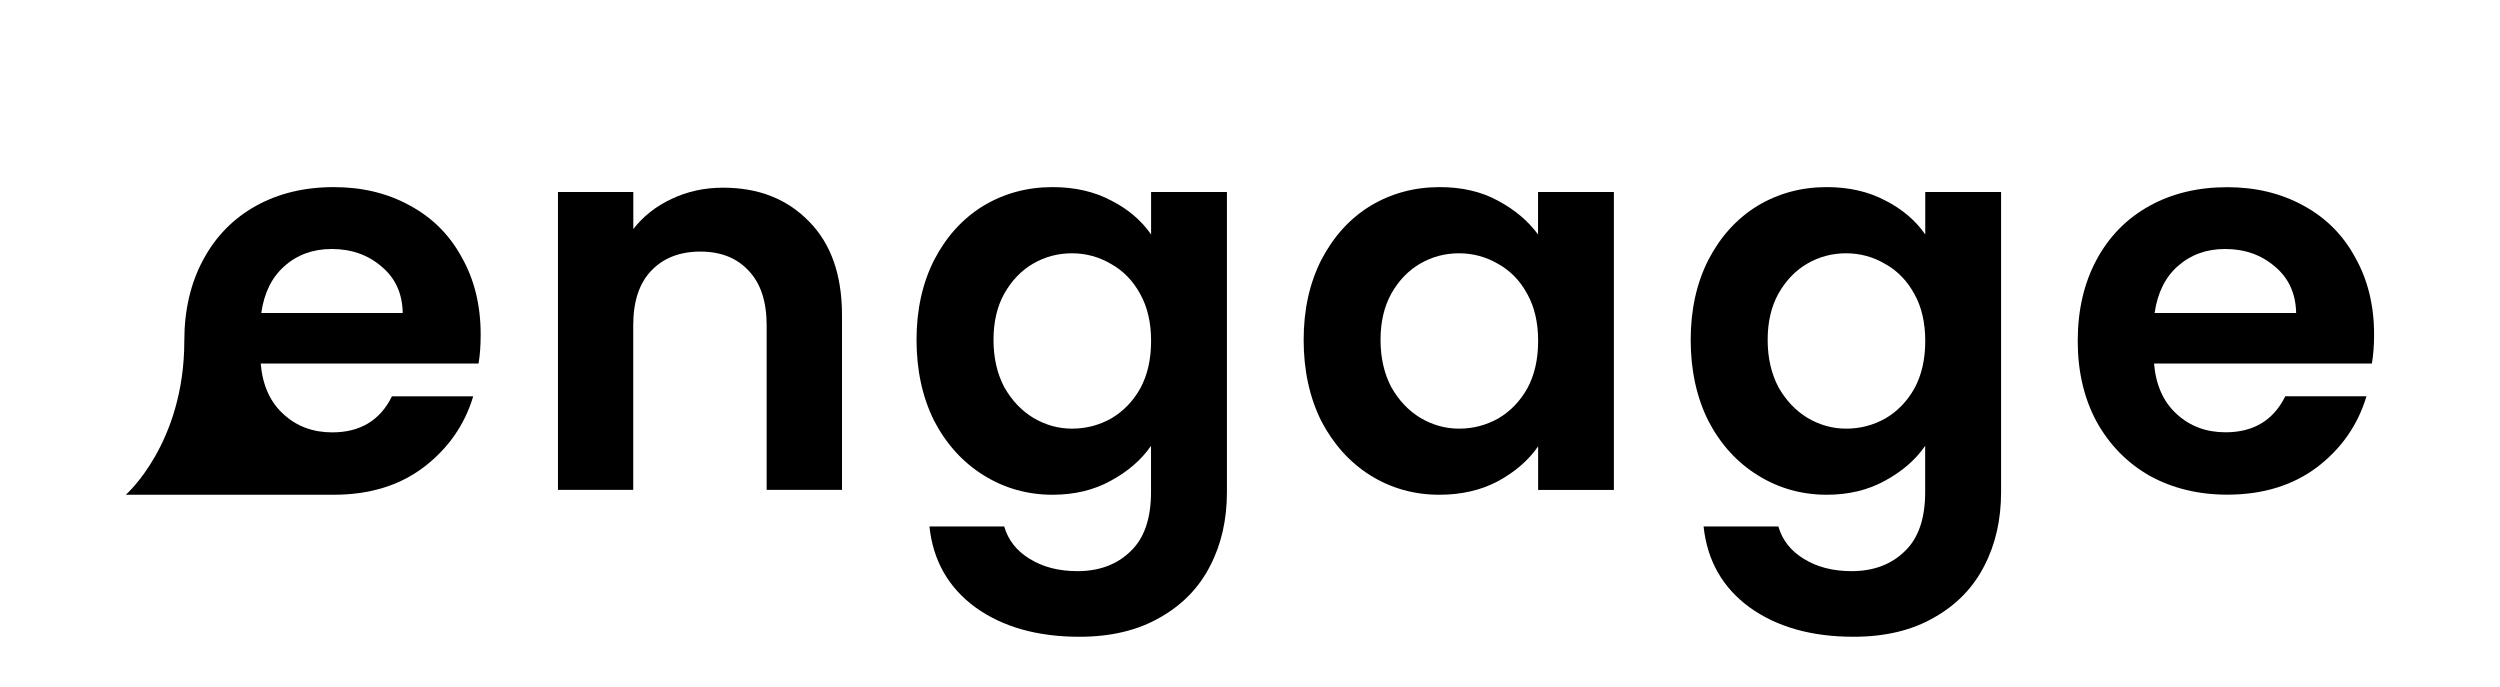
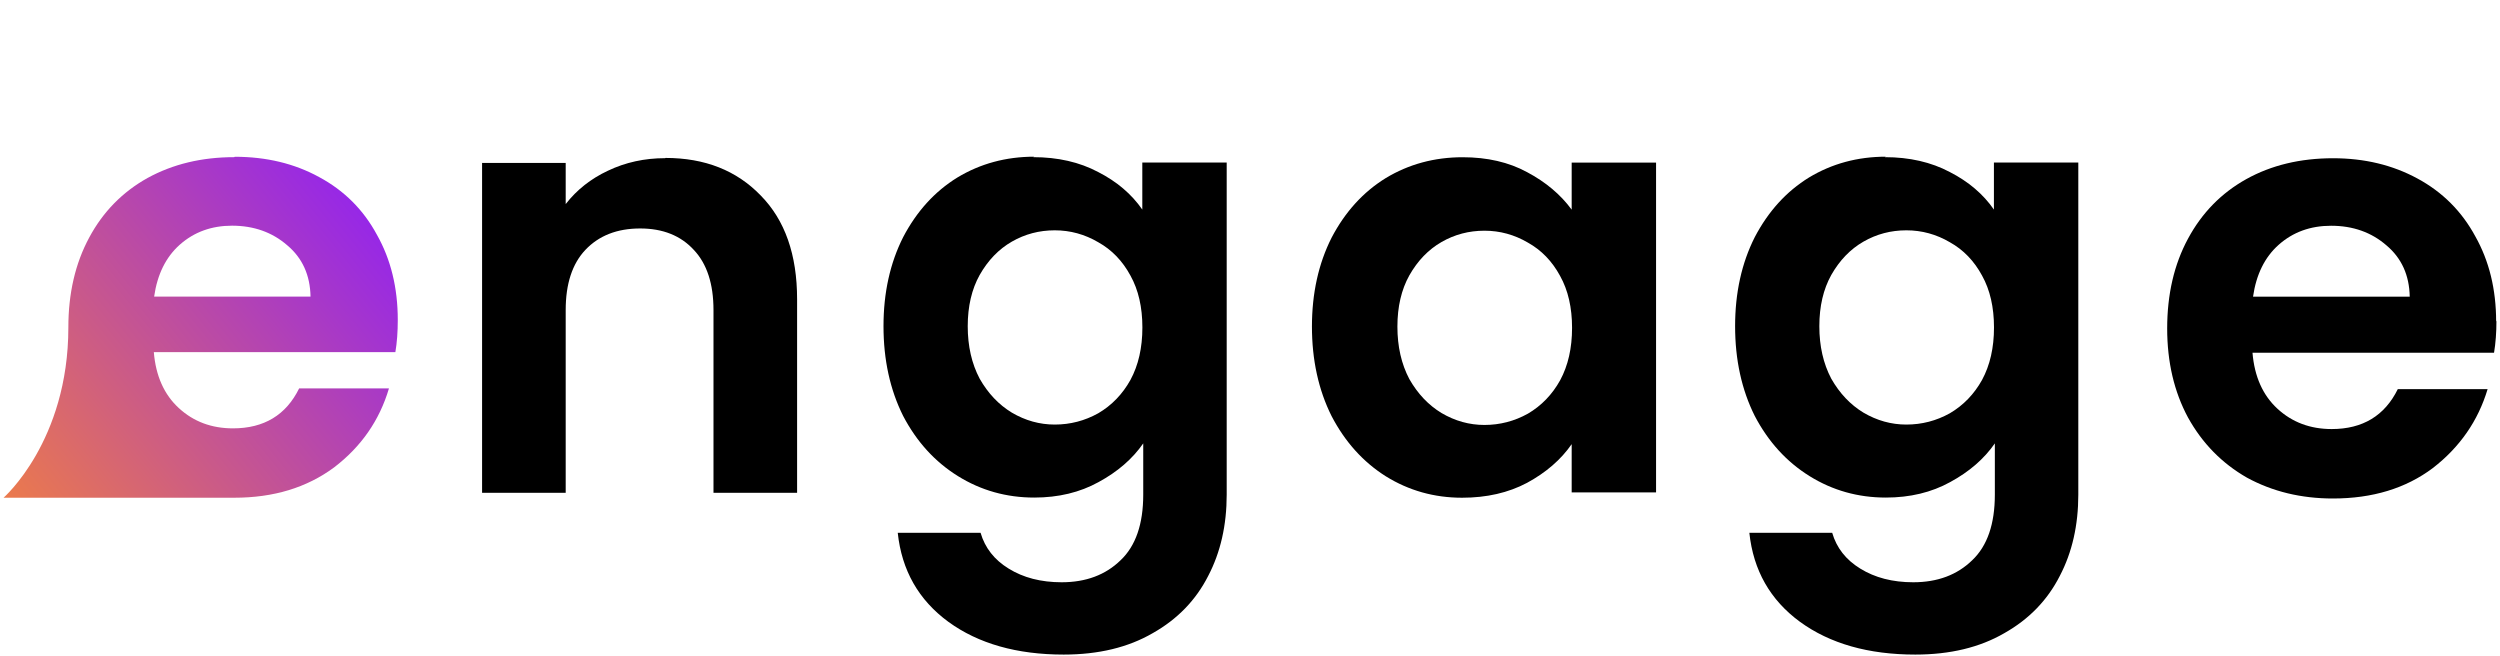
- <svg xmlns="http://www.w3.org/2000/svg" width="116.495" height="32" version="1.1" viewBox="0 0 30.823 8.467" id="svg28">
-   <defs id="defs32" />
-   <path d="m 8.915,2.314 q 0.656,0 1.061,0.418 Q 10.381,3.143 10.381,3.885 V 6.04 H 9.452 V 4.011 q 0,-0.438 -0.219,-0.67 -0.219,-0.239 -0.597,-0.239 -0.385,0 -0.61,0.239 -0.219,0.232 -0.219,0.67 V 6.04 H 6.879 V 2.367 H 7.808 V 2.824 Q 7.994,2.586 8.279,2.453 8.57,2.314 8.915,2.314 Z" id="path93685" style="font-weight:600;font-size:6.35px;font-family:Poppins;-inkscape-font-specification:'Poppins Semi-Bold';letter-spacing:0.265px;fill:#000000;fill-opacity:1;stroke:none;stroke-width:0.265;stroke-miterlimit:4;stroke-dasharray:none" />
-   <path d="m 12.978,2.307 q 0.411,0 0.723,0.166 0.312,0.159 0.491,0.418 v -0.524 h 0.935 v 3.7 q 0,0.511 -0.206,0.908 -0.206,0.405 -0.617,0.637 -0.411,0.239 -0.995,0.239 -0.782,0 -1.286,-0.365 -0.497,-0.365 -0.564,-0.995 h 0.922 q 0.073,0.252 0.312,0.398 0.245,0.153 0.59,0.153 0.405,0 0.656,-0.245 0.252,-0.239 0.252,-0.729 V 5.497 q -0.179,0.259 -0.497,0.431 -0.312,0.172 -0.716,0.172 -0.464,0 -0.849,-0.239 Q 11.745,5.623 11.519,5.192 11.3,4.754 11.3,4.19 q 0,-0.557 0.219,-0.988 0.225,-0.431 0.603,-0.663 0.385,-0.232 0.855,-0.232 z m 1.214,1.897 q 0,-0.338 -0.133,-0.577 -0.133,-0.245 -0.358,-0.371 -0.225,-0.133 -0.484,-0.133 -0.259,0 -0.477,0.126 -0.219,0.126 -0.358,0.371 -0.133,0.239 -0.133,0.57 0,0.332 0.133,0.584 0.139,0.245 0.358,0.378 0.225,0.133 0.477,0.133 0.259,0 0.484,-0.126 0.225,-0.133 0.358,-0.371 0.133,-0.245 0.133,-0.584 z" id="path93687" style="font-weight:600;font-size:6.35px;font-family:Poppins;-inkscape-font-specification:'Poppins Semi-Bold';letter-spacing:0.265px;fill:#000000;fill-opacity:1;stroke:none;stroke-width:0.265;stroke-miterlimit:4;stroke-dasharray:none" />
-   <path d="m 16.073,4.19 q 0,-0.557 0.219,-0.988 0.225,-0.431 0.603,-0.663 0.385,-0.232 0.855,-0.232 0.411,0 0.716,0.166 0.312,0.166 0.497,0.418 v -0.524 h 0.935 v 3.674 H 18.964 V 5.503 q -0.179,0.259 -0.497,0.431 -0.312,0.166 -0.723,0.166 -0.464,0 -0.849,-0.239 Q 16.517,5.623 16.291,5.192 16.073,4.754 16.073,4.19 Z m 2.891,0.013 q 0,-0.338 -0.133,-0.577 Q 18.699,3.381 18.473,3.255 18.248,3.123 17.989,3.123 q -0.259,0 -0.477,0.126 -0.219,0.126 -0.358,0.371 -0.133,0.239 -0.133,0.57 0,0.332 0.133,0.584 0.139,0.245 0.358,0.378 0.225,0.133 0.477,0.133 0.259,0 0.484,-0.126 0.225,-0.133 0.358,-0.371 0.133,-0.245 0.133,-0.584 z" id="path93689" style="font-weight:600;font-size:6.35px;font-family:Poppins;-inkscape-font-specification:'Poppins Semi-Bold';letter-spacing:0.265px;fill:#000000;fill-opacity:1;stroke:none;stroke-width:0.265;stroke-miterlimit:4;stroke-dasharray:none" />
-   <path d="m 22.523,2.307 q 0.411,0 0.723,0.166 0.312,0.159 0.491,0.418 v -0.524 h 0.935 v 3.7 q 0,0.511 -0.206,0.908 -0.206,0.405 -0.617,0.637 -0.411,0.239 -0.995,0.239 -0.782,0 -1.286,-0.365 -0.497,-0.365 -0.564,-0.995 h 0.922 q 0.073,0.252 0.312,0.398 0.245,0.153 0.59,0.153 0.405,0 0.656,-0.245 0.252,-0.239 0.252,-0.729 V 5.497 q -0.179,0.259 -0.497,0.431 -0.312,0.172 -0.716,0.172 -0.464,0 -0.849,-0.239 Q 21.289,5.623 21.064,5.192 20.845,4.754 20.845,4.19 q 0,-0.557 0.219,-0.988 0.225,-0.431 0.603,-0.663 0.385,-0.232 0.855,-0.232 z m 1.214,1.897 q 0,-0.338 -0.133,-0.577 -0.133,-0.245 -0.358,-0.371 -0.225,-0.133 -0.484,-0.133 -0.259,0 -0.477,0.126 -0.219,0.126 -0.358,0.371 -0.133,0.239 -0.133,0.57 0,0.332 0.133,0.584 0.139,0.245 0.358,0.378 0.225,0.133 0.477,0.133 0.259,0 0.484,-0.126 0.225,-0.133 0.358,-0.371 0.133,-0.245 0.133,-0.584 z" id="path93691" style="font-weight:600;font-size:6.35px;font-family:Poppins;-inkscape-font-specification:'Poppins Semi-Bold';letter-spacing:0.265px;fill:#000000;fill-opacity:1;stroke:none;stroke-width:0.265;stroke-miterlimit:4;stroke-dasharray:none" />
-   <path d="m 29.271,4.124 q 0,0.199 -0.027,0.358 h -2.686 q 0.033,0.398 0.279,0.623 0.245,0.225 0.603,0.225 0.517,0 0.736,-0.444 h 1.001 q -0.159,0.531 -0.61,0.875 -0.451,0.338 -1.107,0.338 -0.531,0 -0.955,-0.232 Q 26.088,5.629 25.849,5.198 25.617,4.767 25.617,4.204 q 0,-0.57 0.232,-1.001 0.232,-0.431 0.65,-0.663 0.418,-0.232 0.962,-0.232 0.524,0 0.935,0.225 0.418,0.225 0.643,0.643 0.232,0.411 0.232,0.948 z M 28.31,3.859 q -0.007,-0.358 -0.259,-0.57 -0.252,-0.219 -0.617,-0.219 -0.345,0 -0.584,0.212 -0.232,0.206 -0.285,0.577 z" id="path93693" style="font-weight:600;font-size:6.35px;font-family:Poppins;-inkscape-font-specification:'Poppins Semi-Bold';letter-spacing:0.265px;fill:#000000;fill-opacity:1;stroke:none;stroke-width:0.265;stroke-miterlimit:4;stroke-dasharray:none" />
-   <path id="path103015" style="font-weight:600;font-size:6.35px;font-family:Poppins;-inkscape-font-specification:'Poppins Semi-Bold';letter-spacing:0.265px;fill:#000000;fill-opacity:1;stroke:none;stroke-width:0.265;stroke-miterlimit:4;stroke-dasharray:none" d="m 4.116,2.307 c -0.363,0 -0.683,0.077 -0.962,0.232 C 2.876,2.694 2.659,2.915 2.505,3.203 2.35,3.49 2.272,3.823 2.272,4.204 c 0,1.267 -0.721,1.896 -0.721,1.896 h 2.564 c 0.438,0 0.807,-0.112 1.107,-0.338 C 5.524,5.532 5.728,5.24 5.834,4.887 H 4.832 C 4.686,5.183 4.441,5.331 4.096,5.331 3.857,5.331 3.656,5.256 3.493,5.105 3.329,4.955 3.236,4.747 3.214,4.482 h 2.686 c 0.018,-0.106 0.026,-0.225 0.026,-0.358 0,-0.358 -0.077,-0.675 -0.232,-0.949 C 5.544,2.897 5.33,2.683 5.051,2.533 4.777,2.382 4.465,2.307 4.116,2.307 Z m -0.026,0.763 c 0.243,0 0.449,0.073 0.617,0.219 0.168,0.141 0.254,0.332 0.258,0.57 H 3.221 C 3.256,3.611 3.351,3.419 3.506,3.282 3.665,3.14 3.86,3.07 4.09,3.07 Z" />
+ <svg xmlns="http://www.w3.org/2000/svg" width="122" height="32" version="1.1" viewBox="0 0 32.2 8.47">
+   <defs>
+     <linearGradient id="linearGradient832" x1="4.58" x2="0" y1="2.71" y2="6.43" gradientUnits="userSpaceOnUse">
+       <stop stop-color="#9728e6" offset="0" />
+       <stop stop-color="#eb7a4c" offset="1" />
+     </linearGradient>
+   </defs>
+   <g>
+     <path d="m8.55 2.04q0.762 0 1.23 0.485 0.47 0.477 0.47 1.34v2.5h-1.08v-2.36q0-0.508-0.254-0.777-0.254-0.277-0.693-0.277-0.446 0-0.708 0.277-0.254 0.269-0.254 0.777v2.36h-1.08v-4.26h1.08v0.531q0.216-0.277 0.546-0.431 0.339-0.162 0.739-0.162z" />
+     <path d="m13.3 2.03q0.477 0 0.839 0.192 0.362 0.185 0.57 0.485v-0.608h1.09v4.29q0 0.593-0.239 1.05-0.239 0.47-0.716 0.739-0.477 0.277-1.15 0.277-0.908 0-1.49-0.423-0.577-0.423-0.654-1.15h1.07q0.085 0.292 0.362 0.462 0.285 0.177 0.685 0.177 0.47 0 0.762-0.285 0.292-0.277 0.292-0.847v-0.662q-0.208 0.3-0.577 0.5-0.362 0.2-0.831 0.2-0.539 0-0.985-0.277-0.446-0.277-0.708-0.777-0.254-0.508-0.254-1.16 0-0.647 0.254-1.15 0.262-0.5 0.7-0.77 0.446-0.269 0.993-0.269zm1.41 2.2q0-0.393-0.154-0.67-0.154-0.285-0.416-0.431-0.262-0.154-0.562-0.154t-0.554 0.146q-0.254 0.146-0.416 0.431-0.154 0.277-0.154 0.662 0 0.385 0.154 0.677 0.162 0.285 0.416 0.439 0.262 0.154 0.554 0.154 0.3 0 0.562-0.146 0.262-0.154 0.416-0.431 0.154-0.285 0.154-0.677z" />
+     <path d="m16.9 4.22q0-0.647 0.254-1.15 0.262-0.5 0.7-0.77 0.446-0.269 0.993-0.269 0.477 0 0.831 0.192 0.362 0.192 0.577 0.485v-0.608h1.09v4.26h-1.09v-0.623q-0.208 0.3-0.577 0.5-0.362 0.192-0.839 0.192-0.539 0-0.985-0.277-0.439-0.277-0.7-0.777-0.254-0.508-0.254-1.16zm3.36 0.015q0-0.393-0.154-0.67-0.154-0.285-0.416-0.431-0.262-0.154-0.562-0.154t-0.554 0.146q-0.254 0.146-0.416 0.431-0.154 0.277-0.154 0.662 0 0.385 0.154 0.677 0.162 0.285 0.416 0.439 0.262 0.154 0.554 0.154 0.3 0 0.562-0.146 0.262-0.154 0.416-0.431 0.154-0.285 0.154-0.677z" />
+     <path d="m24.3 2.03q0.477 0 0.839 0.192 0.362 0.185 0.57 0.485v-0.608h1.09v4.29q0 0.593-0.239 1.05-0.239 0.47-0.716 0.739-0.477 0.277-1.15 0.277-0.908 0-1.49-0.423-0.577-0.423-0.654-1.15h1.07q0.085 0.292 0.362 0.462 0.285 0.177 0.685 0.177 0.47 0 0.762-0.285 0.292-0.277 0.292-0.847v-0.662q-0.208 0.3-0.577 0.5-0.362 0.2-0.831 0.2-0.539 0-0.985-0.277-0.446-0.277-0.708-0.777-0.254-0.508-0.254-1.16 0-0.647 0.254-1.15 0.262-0.5 0.7-0.77 0.446-0.269 0.993-0.269zm1.41 2.2q0-0.393-0.154-0.67-0.154-0.285-0.416-0.431-0.262-0.154-0.562-0.154-0.3 0-0.554 0.146-0.254 0.146-0.416 0.431-0.154 0.277-0.154 0.662 0 0.385 0.154 0.677 0.162 0.285 0.416 0.439 0.262 0.154 0.554 0.154 0.3 0 0.562-0.146 0.262-0.154 0.416-0.431 0.154-0.285 0.154-0.677z" />
+     <path d="m32.2 4.14q0 0.231-0.031 0.416h-3.12q0.038 0.462 0.323 0.724 0.285 0.262 0.7 0.262 0.6 0 0.854-0.516h1.16q-0.185 0.616-0.708 1.02-0.523 0.393-1.29 0.393-0.616 0-1.11-0.269-0.485-0.277-0.762-0.777-0.269-0.5-0.269-1.15 0-0.662 0.269-1.16 0.269-0.5 0.754-0.77 0.485-0.269 1.12-0.269 0.608 0 1.09 0.262 0.485 0.262 0.747 0.747 0.269 0.477 0.269 1.1zm-1.12-0.308q-0.008-0.416-0.3-0.662-0.292-0.254-0.716-0.254-0.4 0-0.677 0.246-0.269 0.239-0.331 0.67z" />
+   </g>
+   <path d="m2.98 2.03c-0.421 0-0.793 0.09-1.12 0.269-0.323 0.18-0.575 0.436-0.754 0.77-0.18 0.334-0.269 0.721-0.269 1.16 0 1.47-0.837 2.2-0.837 2.2h2.98c0.508 0 0.936-0.13 1.29-0.392 0.349-0.267 0.585-0.605 0.708-1.02h-1.16c-0.169 0.344-0.454 0.516-0.854 0.516-0.277 0-0.51-0.087-0.7-0.262-0.19-0.174-0.298-0.416-0.323-0.723h3.12c0.021-0.123 0.031-0.261 0.031-0.415 0-0.416-0.09-0.783-0.269-1.1-0.174-0.323-0.423-0.572-0.747-0.746-0.318-0.174-0.68-0.262-1.09-0.262zm-0.031 0.885c0.282 0 0.521 0.084 0.716 0.254 0.195 0.164 0.295 0.385 0.3 0.662h-2.02c0.041-0.287 0.152-0.511 0.331-0.67 0.185-0.164 0.41-0.246 0.677-0.246z" fill="url(#linearGradient832)" />
</svg>
